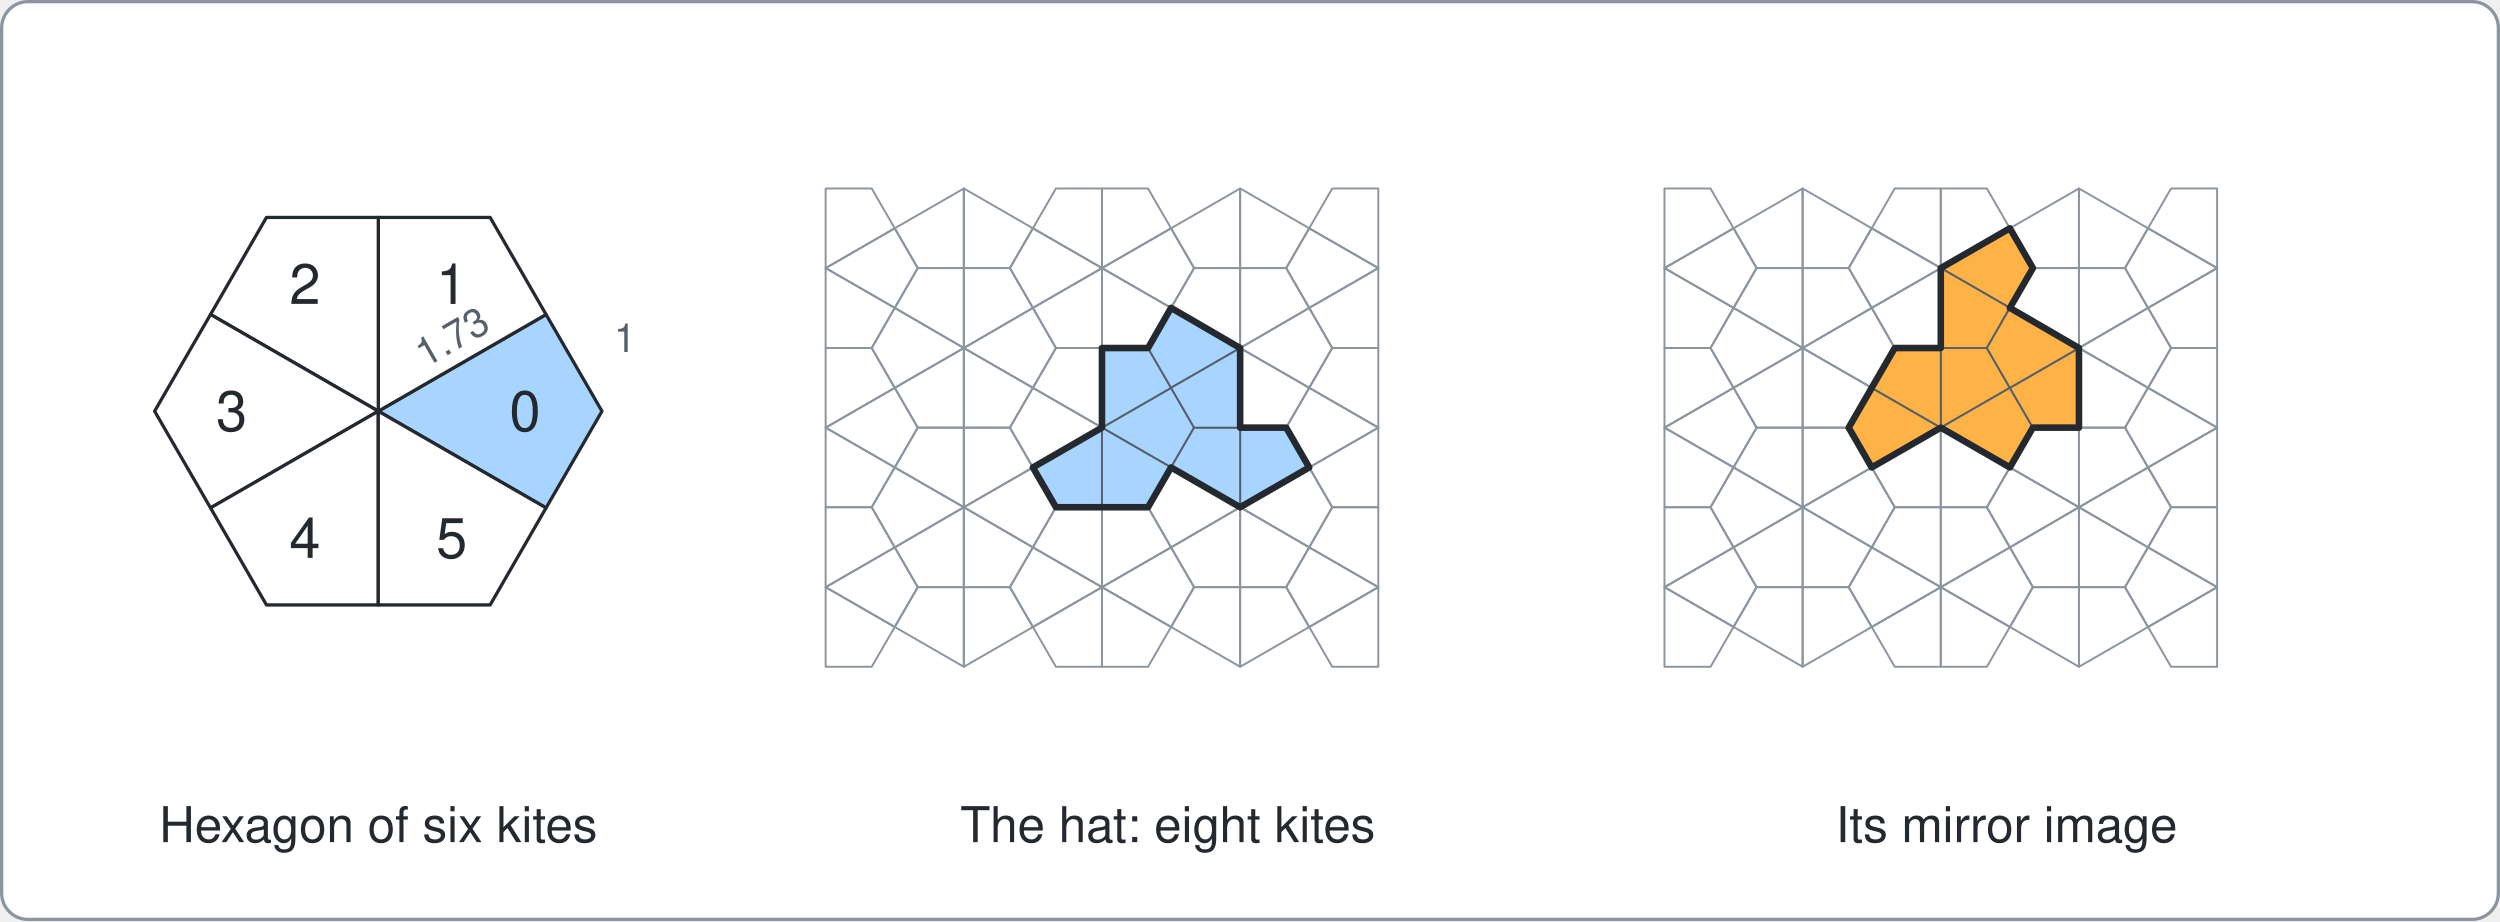
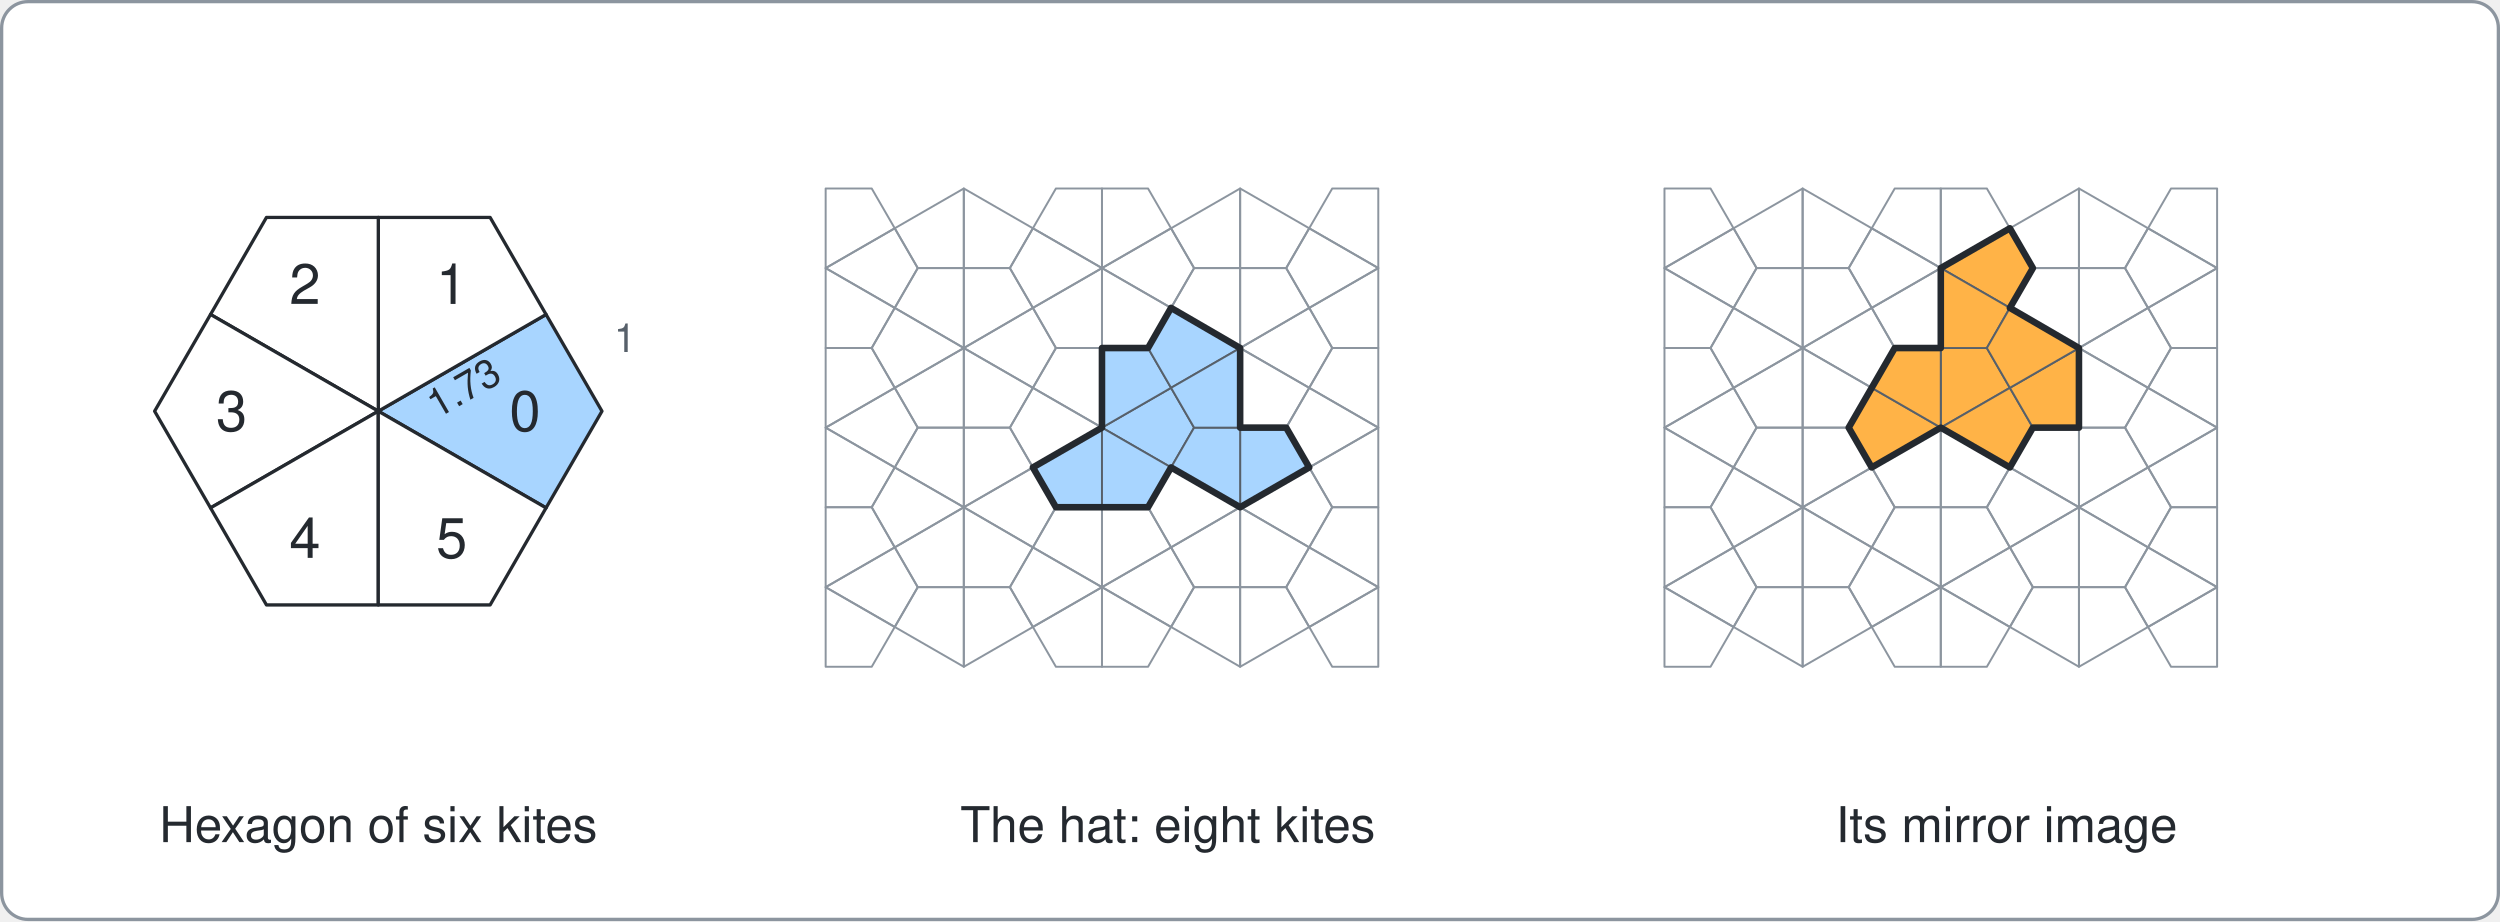
<svg xmlns="http://www.w3.org/2000/svg" viewBox="0 0 760 280" width="760" height="280" role="img" aria-label="A hexagon cut into six kites, the hat made of eight kites, and the mirror image of the hat" font-family="Helvetica, Arial, sans-serif">
  <rect x="0.5" y="0.5" width="759" height="279" rx="8" fill="#ffffff" stroke="#8c959f" />
  <polygon points="115.0,125.0 166.0,154.4 183.0,125.0 166.0,95.6" fill="#a8d5ff" stroke="#24292f" stroke-width="1" stroke-linejoin="round" />
  <text x="159.6" y="131.0" text-anchor="middle" font-size="17" fill="#24292f">0</text>
  <polygon points="115.0,125.0 166.0,95.6 149.0,66.1 115.0,66.1" fill="#ffffff" stroke="#24292f" stroke-width="1" stroke-linejoin="round" />
  <text x="137.3" y="92.4" text-anchor="middle" font-size="17" fill="#24292f">1</text>
  <polygon points="115.0,125.0 115.0,66.1 81.0,66.1 64.0,95.6" fill="#ffffff" stroke="#24292f" stroke-width="1" stroke-linejoin="round" />
  <text x="92.7" y="92.4" text-anchor="middle" font-size="17" fill="#24292f">2</text>
  <polygon points="115.0,125.0 64.0,95.6 47.0,125.0 64.0,154.4" fill="#ffffff" stroke="#24292f" stroke-width="1" stroke-linejoin="round" />
  <text x="70.4" y="131.0" text-anchor="middle" font-size="17" fill="#24292f">3</text>
  <polygon points="115.0,125.0 64.0,154.4 81.0,183.9 115.0,183.9" fill="#ffffff" stroke="#24292f" stroke-width="1" stroke-linejoin="round" />
  <text x="92.7" y="169.6" text-anchor="middle" font-size="17" fill="#24292f">4</text>
  <polygon points="115.0,125.0 115.0,183.9 149.0,183.9 166.0,154.4" fill="#ffffff" stroke="#24292f" stroke-width="1" stroke-linejoin="round" />
  <text x="137.3" y="169.6" text-anchor="middle" font-size="17" fill="#24292f">5</text>
  <text x="190" y="107" text-anchor="middle" font-size="12" fill="#57606a">1</text>
-   <text x="139.5" y="106" text-anchor="middle" font-size="12" fill="#57606a" transform="rotate(-30 139.5 106)">1.73</text>
+   <text x="143" y="121.5" text-anchor="middle" font-size="12" fill="#24292f" transform="rotate(-30 143 121.5)">1.73</text>
  <text x="115" y="256" text-anchor="middle" font-size="15" fill="#24292f">Hexagon of six kites</text>
  <polygon points="251.0,178.5 272.0,190.6 279.0,178.5 272.0,166.4" fill="none" stroke="#8c959f" stroke-width="0.6" stroke-linejoin="round" />
  <polygon points="251.0,178.5 272.0,166.4 265.0,154.2 251.0,154.2" fill="none" stroke="#8c959f" stroke-width="0.6" stroke-linejoin="round" />
  <polygon points="251.0,178.5 251.0,202.7 265.0,202.7 272.0,190.6" fill="none" stroke="#8c959f" stroke-width="0.6" stroke-linejoin="round" />
  <polygon points="251.0,130.0 272.0,142.1 279.0,130.0 272.0,117.9" fill="none" stroke="#8c959f" stroke-width="0.6" stroke-linejoin="round" />
  <polygon points="251.0,130.0 272.0,117.9 265.0,105.8 251.0,105.8" fill="none" stroke="#8c959f" stroke-width="0.6" stroke-linejoin="round" />
  <polygon points="251.0,130.0 251.0,154.2 265.0,154.2 272.0,142.1" fill="none" stroke="#8c959f" stroke-width="0.6" stroke-linejoin="round" />
  <polygon points="251.0,81.5 272.0,93.6 279.0,81.5 272.0,69.4" fill="none" stroke="#8c959f" stroke-width="0.6" stroke-linejoin="round" />
  <polygon points="251.0,81.5 272.0,69.4 265.0,57.3 251.0,57.3" fill="none" stroke="#8c959f" stroke-width="0.6" stroke-linejoin="round" />
  <polygon points="251.0,81.5 251.0,105.8 265.0,105.8 272.0,93.6" fill="none" stroke="#8c959f" stroke-width="0.6" stroke-linejoin="round" />
  <polygon points="293.0,202.7 314.0,190.6 307.0,178.5 293.0,178.5" fill="none" stroke="#8c959f" stroke-width="0.6" stroke-linejoin="round" />
  <polygon points="293.0,202.7 293.0,178.5 279.0,178.5 272.0,190.6" fill="none" stroke="#8c959f" stroke-width="0.6" stroke-linejoin="round" />
  <polygon points="293.0,154.2 314.0,166.4 321.0,154.2 314.0,142.1" fill="none" stroke="#8c959f" stroke-width="0.6" stroke-linejoin="round" />
  <polygon points="293.0,154.2 314.0,142.1 307.0,130.0 293.0,130.0" fill="none" stroke="#8c959f" stroke-width="0.6" stroke-linejoin="round" />
  <polygon points="293.0,154.2 293.0,130.0 279.0,130.0 272.0,142.1" fill="none" stroke="#8c959f" stroke-width="0.6" stroke-linejoin="round" />
  <polygon points="293.0,154.2 272.0,142.1 265.0,154.2 272.0,166.4" fill="none" stroke="#8c959f" stroke-width="0.6" stroke-linejoin="round" />
  <polygon points="293.0,154.2 272.0,166.4 279.0,178.5 293.0,178.5" fill="none" stroke="#8c959f" stroke-width="0.6" stroke-linejoin="round" />
  <polygon points="293.0,154.2 293.0,178.5 307.0,178.5 314.0,166.4" fill="none" stroke="#8c959f" stroke-width="0.6" stroke-linejoin="round" />
  <polygon points="293.0,105.8 314.0,117.9 321.0,105.8 314.0,93.6" fill="none" stroke="#8c959f" stroke-width="0.6" stroke-linejoin="round" />
  <polygon points="293.0,105.8 314.0,93.6 307.0,81.5 293.0,81.5" fill="none" stroke="#8c959f" stroke-width="0.6" stroke-linejoin="round" />
  <polygon points="293.0,105.8 293.0,81.5 279.0,81.5 272.0,93.6" fill="none" stroke="#8c959f" stroke-width="0.6" stroke-linejoin="round" />
  <polygon points="293.0,105.8 272.0,93.6 265.0,105.8 272.0,117.9" fill="none" stroke="#8c959f" stroke-width="0.6" stroke-linejoin="round" />
  <polygon points="293.0,105.8 272.0,117.9 279.0,130.0 293.0,130.0" fill="none" stroke="#8c959f" stroke-width="0.6" stroke-linejoin="round" />
  <polygon points="293.0,105.8 293.0,130.0 307.0,130.0 314.0,117.9" fill="none" stroke="#8c959f" stroke-width="0.6" stroke-linejoin="round" />
  <polygon points="293.0,57.3 272.0,69.4 279.0,81.5 293.0,81.5" fill="none" stroke="#8c959f" stroke-width="0.6" stroke-linejoin="round" />
  <polygon points="293.0,57.3 293.0,81.5 307.0,81.5 314.0,69.4" fill="none" stroke="#8c959f" stroke-width="0.6" stroke-linejoin="round" />
  <polygon points="335.0,178.5 356.0,190.6 363.0,178.5 356.0,166.4" fill="none" stroke="#8c959f" stroke-width="0.6" stroke-linejoin="round" />
  <polygon points="335.0,178.5 356.0,166.4 349.0,154.2 335.0,154.2" fill="none" stroke="#8c959f" stroke-width="0.6" stroke-linejoin="round" />
  <polygon points="335.0,178.5 335.0,154.2 321.0,154.2 314.0,166.4" fill="none" stroke="#8c959f" stroke-width="0.6" stroke-linejoin="round" />
  <polygon points="335.0,178.5 314.0,166.4 307.0,178.5 314.0,190.6" fill="none" stroke="#8c959f" stroke-width="0.6" stroke-linejoin="round" />
  <polygon points="335.0,178.5 314.0,190.6 321.0,202.7 335.0,202.7" fill="none" stroke="#8c959f" stroke-width="0.6" stroke-linejoin="round" />
  <polygon points="335.0,178.5 335.0,202.7 349.0,202.7 356.0,190.6" fill="none" stroke="#8c959f" stroke-width="0.6" stroke-linejoin="round" />
  <polygon points="335.0,130.0 356.0,142.1 363.0,130.0 356.0,117.9" fill="none" stroke="#8c959f" stroke-width="0.6" stroke-linejoin="round" />
  <polygon points="335.0,130.0 356.0,117.9 349.0,105.8 335.0,105.8" fill="none" stroke="#8c959f" stroke-width="0.6" stroke-linejoin="round" />
  <polygon points="335.0,130.0 335.0,105.8 321.0,105.8 314.0,117.9" fill="none" stroke="#8c959f" stroke-width="0.6" stroke-linejoin="round" />
  <polygon points="335.0,130.0 314.0,117.9 307.0,130.0 314.0,142.1" fill="none" stroke="#8c959f" stroke-width="0.6" stroke-linejoin="round" />
  <polygon points="335.0,130.0 314.0,142.1 321.0,154.2 335.0,154.2" fill="none" stroke="#8c959f" stroke-width="0.6" stroke-linejoin="round" />
  <polygon points="335.0,130.0 335.0,154.2 349.0,154.2 356.0,142.1" fill="none" stroke="#8c959f" stroke-width="0.6" stroke-linejoin="round" />
  <polygon points="335.0,81.5 356.0,93.6 363.0,81.5 356.0,69.4" fill="none" stroke="#8c959f" stroke-width="0.6" stroke-linejoin="round" />
  <polygon points="335.0,81.5 356.0,69.4 349.0,57.3 335.0,57.3" fill="none" stroke="#8c959f" stroke-width="0.6" stroke-linejoin="round" />
  <polygon points="335.0,81.5 335.0,57.3 321.0,57.3 314.0,69.4" fill="none" stroke="#8c959f" stroke-width="0.6" stroke-linejoin="round" />
  <polygon points="335.0,81.5 314.0,69.4 307.0,81.5 314.0,93.6" fill="none" stroke="#8c959f" stroke-width="0.6" stroke-linejoin="round" />
  <polygon points="335.0,81.5 314.0,93.6 321.0,105.8 335.0,105.8" fill="none" stroke="#8c959f" stroke-width="0.6" stroke-linejoin="round" />
  <polygon points="335.0,81.5 335.0,105.8 349.0,105.8 356.0,93.6" fill="none" stroke="#8c959f" stroke-width="0.6" stroke-linejoin="round" />
  <polygon points="377.0,202.7 398.0,190.6 391.0,178.5 377.0,178.5" fill="none" stroke="#8c959f" stroke-width="0.6" stroke-linejoin="round" />
  <polygon points="377.0,202.7 377.0,178.5 363.0,178.5 356.0,190.6" fill="none" stroke="#8c959f" stroke-width="0.6" stroke-linejoin="round" />
  <polygon points="377.0,154.2 398.0,166.4 405.0,154.2 398.0,142.1" fill="none" stroke="#8c959f" stroke-width="0.6" stroke-linejoin="round" />
  <polygon points="377.0,154.2 398.0,142.1 391.0,130.0 377.0,130.0" fill="none" stroke="#8c959f" stroke-width="0.6" stroke-linejoin="round" />
  <polygon points="377.0,154.2 377.0,130.0 363.0,130.0 356.0,142.1" fill="none" stroke="#8c959f" stroke-width="0.6" stroke-linejoin="round" />
  <polygon points="377.0,154.2 356.0,142.1 349.0,154.2 356.0,166.4" fill="none" stroke="#8c959f" stroke-width="0.6" stroke-linejoin="round" />
  <polygon points="377.0,154.2 356.0,166.4 363.0,178.5 377.0,178.5" fill="none" stroke="#8c959f" stroke-width="0.6" stroke-linejoin="round" />
  <polygon points="377.0,154.2 377.0,178.5 391.0,178.5 398.0,166.4" fill="none" stroke="#8c959f" stroke-width="0.6" stroke-linejoin="round" />
  <polygon points="377.0,105.8 398.0,117.9 405.0,105.8 398.0,93.6" fill="none" stroke="#8c959f" stroke-width="0.6" stroke-linejoin="round" />
  <polygon points="377.0,105.8 398.0,93.6 391.0,81.5 377.0,81.5" fill="none" stroke="#8c959f" stroke-width="0.6" stroke-linejoin="round" />
  <polygon points="377.0,105.8 377.0,81.5 363.0,81.5 356.0,93.6" fill="none" stroke="#8c959f" stroke-width="0.6" stroke-linejoin="round" />
  <polygon points="377.0,105.8 356.0,93.6 349.0,105.8 356.0,117.9" fill="none" stroke="#8c959f" stroke-width="0.6" stroke-linejoin="round" />
  <polygon points="377.0,105.8 356.0,117.9 363.0,130.0 377.0,130.0" fill="none" stroke="#8c959f" stroke-width="0.6" stroke-linejoin="round" />
  <polygon points="377.0,105.8 377.0,130.0 391.0,130.0 398.0,117.9" fill="none" stroke="#8c959f" stroke-width="0.6" stroke-linejoin="round" />
  <polygon points="377.0,57.3 356.0,69.4 363.0,81.5 377.0,81.5" fill="none" stroke="#8c959f" stroke-width="0.6" stroke-linejoin="round" />
  <polygon points="377.0,57.3 377.0,81.5 391.0,81.5 398.0,69.4" fill="none" stroke="#8c959f" stroke-width="0.6" stroke-linejoin="round" />
  <polygon points="419.0,178.5 419.0,154.2 405.0,154.2 398.0,166.4" fill="none" stroke="#8c959f" stroke-width="0.6" stroke-linejoin="round" />
  <polygon points="419.0,178.5 398.0,166.4 391.0,178.5 398.0,190.6" fill="none" stroke="#8c959f" stroke-width="0.6" stroke-linejoin="round" />
  <polygon points="419.0,178.5 398.0,190.6 405.0,202.7 419.0,202.7" fill="none" stroke="#8c959f" stroke-width="0.6" stroke-linejoin="round" />
  <polygon points="419.0,130.0 419.0,105.8 405.0,105.8 398.0,117.9" fill="none" stroke="#8c959f" stroke-width="0.6" stroke-linejoin="round" />
  <polygon points="419.0,130.0 398.0,117.9 391.0,130.0 398.0,142.1" fill="none" stroke="#8c959f" stroke-width="0.6" stroke-linejoin="round" />
  <polygon points="419.0,130.0 398.0,142.1 405.0,154.2 419.0,154.2" fill="none" stroke="#8c959f" stroke-width="0.6" stroke-linejoin="round" />
  <polygon points="419.0,81.5 419.0,57.3 405.0,57.3 398.0,69.4" fill="none" stroke="#8c959f" stroke-width="0.6" stroke-linejoin="round" />
  <polygon points="419.0,81.5 398.0,69.4 391.0,81.5 398.0,93.6" fill="none" stroke="#8c959f" stroke-width="0.6" stroke-linejoin="round" />
  <polygon points="419.0,81.5 398.0,93.6 405.0,105.8 419.0,105.8" fill="none" stroke="#8c959f" stroke-width="0.6" stroke-linejoin="round" />
  <polygon points="335.0,130.0 356.0,142.1 363.0,130.0 356.0,117.9" fill="#a8d5ff" stroke="#57606a" stroke-width="0.6" stroke-linejoin="round" />
  <polygon points="335.0,130.0 356.0,117.9 349.0,105.8 335.0,105.8" fill="#a8d5ff" stroke="#57606a" stroke-width="0.6" stroke-linejoin="round" />
  <polygon points="335.0,130.0 314.0,142.1 321.0,154.2 335.0,154.2" fill="#a8d5ff" stroke="#57606a" stroke-width="0.6" stroke-linejoin="round" />
  <polygon points="335.0,130.0 335.0,154.2 349.0,154.2 356.0,142.1" fill="#a8d5ff" stroke="#57606a" stroke-width="0.6" stroke-linejoin="round" />
  <polygon points="377.0,154.2 398.0,142.1 391.0,130.0 377.0,130.0" fill="#a8d5ff" stroke="#57606a" stroke-width="0.6" stroke-linejoin="round" />
  <polygon points="377.0,154.2 377.0,130.0 363.0,130.0 356.0,142.1" fill="#a8d5ff" stroke="#57606a" stroke-width="0.6" stroke-linejoin="round" />
  <polygon points="377.0,105.8 356.0,93.6 349.0,105.8 356.0,117.9" fill="#a8d5ff" stroke="#57606a" stroke-width="0.6" stroke-linejoin="round" />
  <polygon points="377.0,105.8 356.0,117.9 363.0,130.0 377.0,130.0" fill="#a8d5ff" stroke="#57606a" stroke-width="0.6" stroke-linejoin="round" />
  <polygon points="335.0,130.0 314.0,142.1 321.0,154.2 349.0,154.2 356.0,142.1 377.0,154.2 398.0,142.1 391.0,130.0 377.0,130.0 377.0,105.8 356.0,93.6 349.0,105.8 335.0,105.8" fill="none" stroke="#24292f" stroke-width="2" stroke-linejoin="round" />
  <text x="355" y="256" text-anchor="middle" font-size="15" fill="#24292f">The hat: eight kites</text>
  <polygon points="506.0,178.5 506.0,154.2 520.0,154.2 527.0,166.4" fill="none" stroke="#8c959f" stroke-width="0.6" stroke-linejoin="round" />
  <polygon points="506.0,178.5 527.0,166.4 534.0,178.5 527.0,190.6" fill="none" stroke="#8c959f" stroke-width="0.6" stroke-linejoin="round" />
  <polygon points="506.0,178.5 527.0,190.6 520.0,202.7 506.0,202.7" fill="none" stroke="#8c959f" stroke-width="0.6" stroke-linejoin="round" />
  <polygon points="548.0,202.7 548.0,178.5 562.0,178.5 569.0,190.6" fill="none" stroke="#8c959f" stroke-width="0.6" stroke-linejoin="round" />
  <polygon points="548.0,202.7 527.0,190.6 534.0,178.5 548.0,178.5" fill="none" stroke="#8c959f" stroke-width="0.6" stroke-linejoin="round" />
  <polygon points="506.0,130.0 506.0,105.8 520.0,105.8 527.0,117.9" fill="none" stroke="#8c959f" stroke-width="0.6" stroke-linejoin="round" />
  <polygon points="506.0,130.0 527.0,117.9 534.0,130.0 527.0,142.1" fill="none" stroke="#8c959f" stroke-width="0.6" stroke-linejoin="round" />
  <polygon points="506.0,130.0 527.0,142.1 520.0,154.2 506.0,154.2" fill="none" stroke="#8c959f" stroke-width="0.6" stroke-linejoin="round" />
  <polygon points="548.0,154.2 548.0,130.0 562.0,130.0 569.0,142.1" fill="none" stroke="#8c959f" stroke-width="0.6" stroke-linejoin="round" />
  <polygon points="548.0,154.2 569.0,142.1 576.0,154.2 569.0,166.4" fill="none" stroke="#8c959f" stroke-width="0.6" stroke-linejoin="round" />
  <polygon points="548.0,154.2 569.0,166.4 562.0,178.5 548.0,178.5" fill="none" stroke="#8c959f" stroke-width="0.6" stroke-linejoin="round" />
  <polygon points="548.0,154.2 548.0,178.5 534.0,178.5 527.0,166.4" fill="none" stroke="#8c959f" stroke-width="0.6" stroke-linejoin="round" />
  <polygon points="548.0,154.2 527.0,166.4 520.0,154.2 527.0,142.1" fill="none" stroke="#8c959f" stroke-width="0.6" stroke-linejoin="round" />
  <polygon points="548.0,154.2 527.0,142.1 534.0,130.0 548.0,130.0" fill="none" stroke="#8c959f" stroke-width="0.6" stroke-linejoin="round" />
  <polygon points="590.0,178.5 590.0,154.2 604.0,154.2 611.0,166.4" fill="none" stroke="#8c959f" stroke-width="0.6" stroke-linejoin="round" />
  <polygon points="590.0,178.5 611.0,166.4 618.0,178.5 611.0,190.6" fill="none" stroke="#8c959f" stroke-width="0.6" stroke-linejoin="round" />
  <polygon points="590.0,178.5 611.0,190.6 604.0,202.7 590.0,202.7" fill="none" stroke="#8c959f" stroke-width="0.6" stroke-linejoin="round" />
  <polygon points="590.0,178.5 590.0,202.7 576.0,202.7 569.0,190.6" fill="none" stroke="#8c959f" stroke-width="0.6" stroke-linejoin="round" />
  <polygon points="590.0,178.5 569.0,190.6 562.0,178.5 569.0,166.4" fill="none" stroke="#8c959f" stroke-width="0.6" stroke-linejoin="round" />
  <polygon points="590.0,178.5 569.0,166.4 576.0,154.2 590.0,154.2" fill="none" stroke="#8c959f" stroke-width="0.6" stroke-linejoin="round" />
  <polygon points="632.0,202.7 632.0,178.5 646.0,178.5 653.0,190.6" fill="none" stroke="#8c959f" stroke-width="0.6" stroke-linejoin="round" />
  <polygon points="632.0,202.7 611.0,190.6 618.0,178.5 632.0,178.5" fill="none" stroke="#8c959f" stroke-width="0.6" stroke-linejoin="round" />
  <polygon points="506.0,81.5 506.0,57.3 520.0,57.3 527.0,69.4" fill="none" stroke="#8c959f" stroke-width="0.6" stroke-linejoin="round" />
  <polygon points="506.0,81.5 527.0,69.4 534.0,81.5 527.0,93.6" fill="none" stroke="#8c959f" stroke-width="0.6" stroke-linejoin="round" />
  <polygon points="506.0,81.5 527.0,93.6 520.0,105.8 506.0,105.8" fill="none" stroke="#8c959f" stroke-width="0.6" stroke-linejoin="round" />
  <polygon points="548.0,105.8 548.0,81.5 562.0,81.5 569.0,93.6" fill="none" stroke="#8c959f" stroke-width="0.6" stroke-linejoin="round" />
  <polygon points="548.0,105.8 569.0,93.6 576.0,105.8 569.0,117.9" fill="none" stroke="#8c959f" stroke-width="0.6" stroke-linejoin="round" />
  <polygon points="548.0,105.8 569.0,117.9 562.0,130.0 548.0,130.0" fill="none" stroke="#8c959f" stroke-width="0.6" stroke-linejoin="round" />
  <polygon points="548.0,105.8 548.0,130.0 534.0,130.0 527.0,117.9" fill="none" stroke="#8c959f" stroke-width="0.6" stroke-linejoin="round" />
  <polygon points="548.0,105.8 527.0,117.9 520.0,105.8 527.0,93.6" fill="none" stroke="#8c959f" stroke-width="0.6" stroke-linejoin="round" />
  <polygon points="548.0,105.8 527.0,93.6 534.0,81.5 548.0,81.5" fill="none" stroke="#8c959f" stroke-width="0.6" stroke-linejoin="round" />
  <polygon points="590.0,130.0 590.0,105.8 604.0,105.8 611.0,117.9" fill="none" stroke="#8c959f" stroke-width="0.6" stroke-linejoin="round" />
  <polygon points="590.0,130.0 611.0,117.9 618.0,130.0 611.0,142.1" fill="none" stroke="#8c959f" stroke-width="0.6" stroke-linejoin="round" />
  <polygon points="590.0,130.0 611.0,142.1 604.0,154.2 590.0,154.2" fill="none" stroke="#8c959f" stroke-width="0.6" stroke-linejoin="round" />
  <polygon points="590.0,130.0 590.0,154.2 576.0,154.2 569.0,142.1" fill="none" stroke="#8c959f" stroke-width="0.6" stroke-linejoin="round" />
  <polygon points="590.0,130.0 569.0,142.1 562.0,130.0 569.0,117.9" fill="none" stroke="#8c959f" stroke-width="0.6" stroke-linejoin="round" />
  <polygon points="590.0,130.0 569.0,117.9 576.0,105.8 590.0,105.8" fill="none" stroke="#8c959f" stroke-width="0.6" stroke-linejoin="round" />
  <polygon points="632.0,154.2 632.0,130.0 646.0,130.0 653.0,142.1" fill="none" stroke="#8c959f" stroke-width="0.6" stroke-linejoin="round" />
  <polygon points="632.0,154.2 653.0,142.1 660.0,154.2 653.0,166.4" fill="none" stroke="#8c959f" stroke-width="0.6" stroke-linejoin="round" />
  <polygon points="632.0,154.2 653.0,166.4 646.0,178.5 632.0,178.5" fill="none" stroke="#8c959f" stroke-width="0.6" stroke-linejoin="round" />
  <polygon points="632.0,154.2 632.0,178.5 618.0,178.5 611.0,166.4" fill="none" stroke="#8c959f" stroke-width="0.6" stroke-linejoin="round" />
  <polygon points="632.0,154.2 611.0,166.4 604.0,154.2 611.0,142.1" fill="none" stroke="#8c959f" stroke-width="0.6" stroke-linejoin="round" />
  <polygon points="632.0,154.2 611.0,142.1 618.0,130.0 632.0,130.0" fill="none" stroke="#8c959f" stroke-width="0.6" stroke-linejoin="round" />
  <polygon points="674.0,178.5 674.0,202.7 660.0,202.7 653.0,190.6" fill="none" stroke="#8c959f" stroke-width="0.6" stroke-linejoin="round" />
  <polygon points="674.0,178.5 653.0,190.6 646.0,178.5 653.0,166.4" fill="none" stroke="#8c959f" stroke-width="0.6" stroke-linejoin="round" />
  <polygon points="674.0,178.5 653.0,166.4 660.0,154.2 674.0,154.2" fill="none" stroke="#8c959f" stroke-width="0.6" stroke-linejoin="round" />
  <polygon points="548.0,57.3 569.0,69.4 562.0,81.5 548.0,81.5" fill="none" stroke="#8c959f" stroke-width="0.6" stroke-linejoin="round" />
  <polygon points="548.0,57.3 548.0,81.5 534.0,81.5 527.0,69.4" fill="none" stroke="#8c959f" stroke-width="0.6" stroke-linejoin="round" />
  <polygon points="590.0,81.5 590.0,57.3 604.0,57.3 611.0,69.4" fill="none" stroke="#8c959f" stroke-width="0.6" stroke-linejoin="round" />
  <polygon points="590.0,81.5 611.0,69.4 618.0,81.5 611.0,93.6" fill="none" stroke="#8c959f" stroke-width="0.6" stroke-linejoin="round" />
  <polygon points="590.0,81.5 611.0,93.6 604.0,105.8 590.0,105.8" fill="none" stroke="#8c959f" stroke-width="0.6" stroke-linejoin="round" />
  <polygon points="590.0,81.5 590.0,105.8 576.0,105.8 569.0,93.6" fill="none" stroke="#8c959f" stroke-width="0.6" stroke-linejoin="round" />
  <polygon points="590.0,81.5 569.0,93.6 562.0,81.5 569.0,69.4" fill="none" stroke="#8c959f" stroke-width="0.6" stroke-linejoin="round" />
  <polygon points="590.0,81.5 569.0,69.4 576.0,57.3 590.0,57.3" fill="none" stroke="#8c959f" stroke-width="0.6" stroke-linejoin="round" />
  <polygon points="632.0,105.8 632.0,81.5 646.0,81.5 653.0,93.6" fill="none" stroke="#8c959f" stroke-width="0.6" stroke-linejoin="round" />
  <polygon points="632.0,105.8 653.0,93.6 660.0,105.8 653.0,117.9" fill="none" stroke="#8c959f" stroke-width="0.6" stroke-linejoin="round" />
  <polygon points="632.0,105.8 653.0,117.9 646.0,130.0 632.0,130.0" fill="none" stroke="#8c959f" stroke-width="0.6" stroke-linejoin="round" />
  <polygon points="632.0,105.8 632.0,130.0 618.0,130.0 611.0,117.9" fill="none" stroke="#8c959f" stroke-width="0.6" stroke-linejoin="round" />
  <polygon points="632.0,105.8 611.0,117.9 604.0,105.8 611.0,93.6" fill="none" stroke="#8c959f" stroke-width="0.6" stroke-linejoin="round" />
  <polygon points="632.0,105.8 611.0,93.6 618.0,81.5 632.0,81.5" fill="none" stroke="#8c959f" stroke-width="0.6" stroke-linejoin="round" />
  <polygon points="674.0,130.0 674.0,154.2 660.0,154.2 653.0,142.1" fill="none" stroke="#8c959f" stroke-width="0.6" stroke-linejoin="round" />
  <polygon points="674.0,130.0 653.0,142.1 646.0,130.0 653.0,117.9" fill="none" stroke="#8c959f" stroke-width="0.6" stroke-linejoin="round" />
  <polygon points="674.0,130.0 653.0,117.9 660.0,105.8 674.0,105.8" fill="none" stroke="#8c959f" stroke-width="0.6" stroke-linejoin="round" />
  <polygon points="632.0,57.3 653.0,69.4 646.0,81.5 632.0,81.5" fill="none" stroke="#8c959f" stroke-width="0.6" stroke-linejoin="round" />
  <polygon points="632.0,57.3 632.0,81.5 618.0,81.5 611.0,69.4" fill="none" stroke="#8c959f" stroke-width="0.6" stroke-linejoin="round" />
  <polygon points="674.0,81.5 674.0,105.8 660.0,105.8 653.0,93.6" fill="none" stroke="#8c959f" stroke-width="0.6" stroke-linejoin="round" />
  <polygon points="674.0,81.5 653.0,93.6 646.0,81.5 653.0,69.4" fill="none" stroke="#8c959f" stroke-width="0.6" stroke-linejoin="round" />
  <polygon points="674.0,81.5 653.0,69.4 660.0,57.3 674.0,57.3" fill="none" stroke="#8c959f" stroke-width="0.6" stroke-linejoin="round" />
  <polygon points="590.0,130.0 590.0,105.8 604.0,105.8 611.0,117.9" fill="#ffb347" stroke="#57606a" stroke-width="0.6" stroke-linejoin="round" />
  <polygon points="590.0,130.0 611.0,117.9 618.0,130.0 611.0,142.1" fill="#ffb347" stroke="#57606a" stroke-width="0.6" stroke-linejoin="round" />
  <polygon points="590.0,130.0 569.0,142.1 562.0,130.0 569.0,117.9" fill="#ffb347" stroke="#57606a" stroke-width="0.6" stroke-linejoin="round" />
  <polygon points="590.0,130.0 569.0,117.9 576.0,105.8 590.0,105.8" fill="#ffb347" stroke="#57606a" stroke-width="0.6" stroke-linejoin="round" />
  <polygon points="590.0,81.5 611.0,69.4 618.0,81.5 611.0,93.6" fill="#ffb347" stroke="#57606a" stroke-width="0.6" stroke-linejoin="round" />
  <polygon points="590.0,81.5 611.0,93.6 604.0,105.8 590.0,105.8" fill="#ffb347" stroke="#57606a" stroke-width="0.6" stroke-linejoin="round" />
  <polygon points="632.0,105.8 632.0,130.0 618.0,130.0 611.0,117.9" fill="#ffb347" stroke="#57606a" stroke-width="0.6" stroke-linejoin="round" />
  <polygon points="632.0,105.8 611.0,117.9 604.0,105.8 611.0,93.6" fill="#ffb347" stroke="#57606a" stroke-width="0.6" stroke-linejoin="round" />
  <polygon points="590.0,130.0 569.0,142.1 562.0,130.0 576.0,105.8 590.0,105.8 590.0,81.5 611.0,69.4 618.0,81.5 611.0,93.6 632.0,105.8 632.0,130.0 618.0,130.0 611.0,142.1" fill="none" stroke="#24292f" stroke-width="2" stroke-linejoin="round" />
  <text x="610" y="256" text-anchor="middle" font-size="15" fill="#24292f">Its mirror image</text>
</svg>
